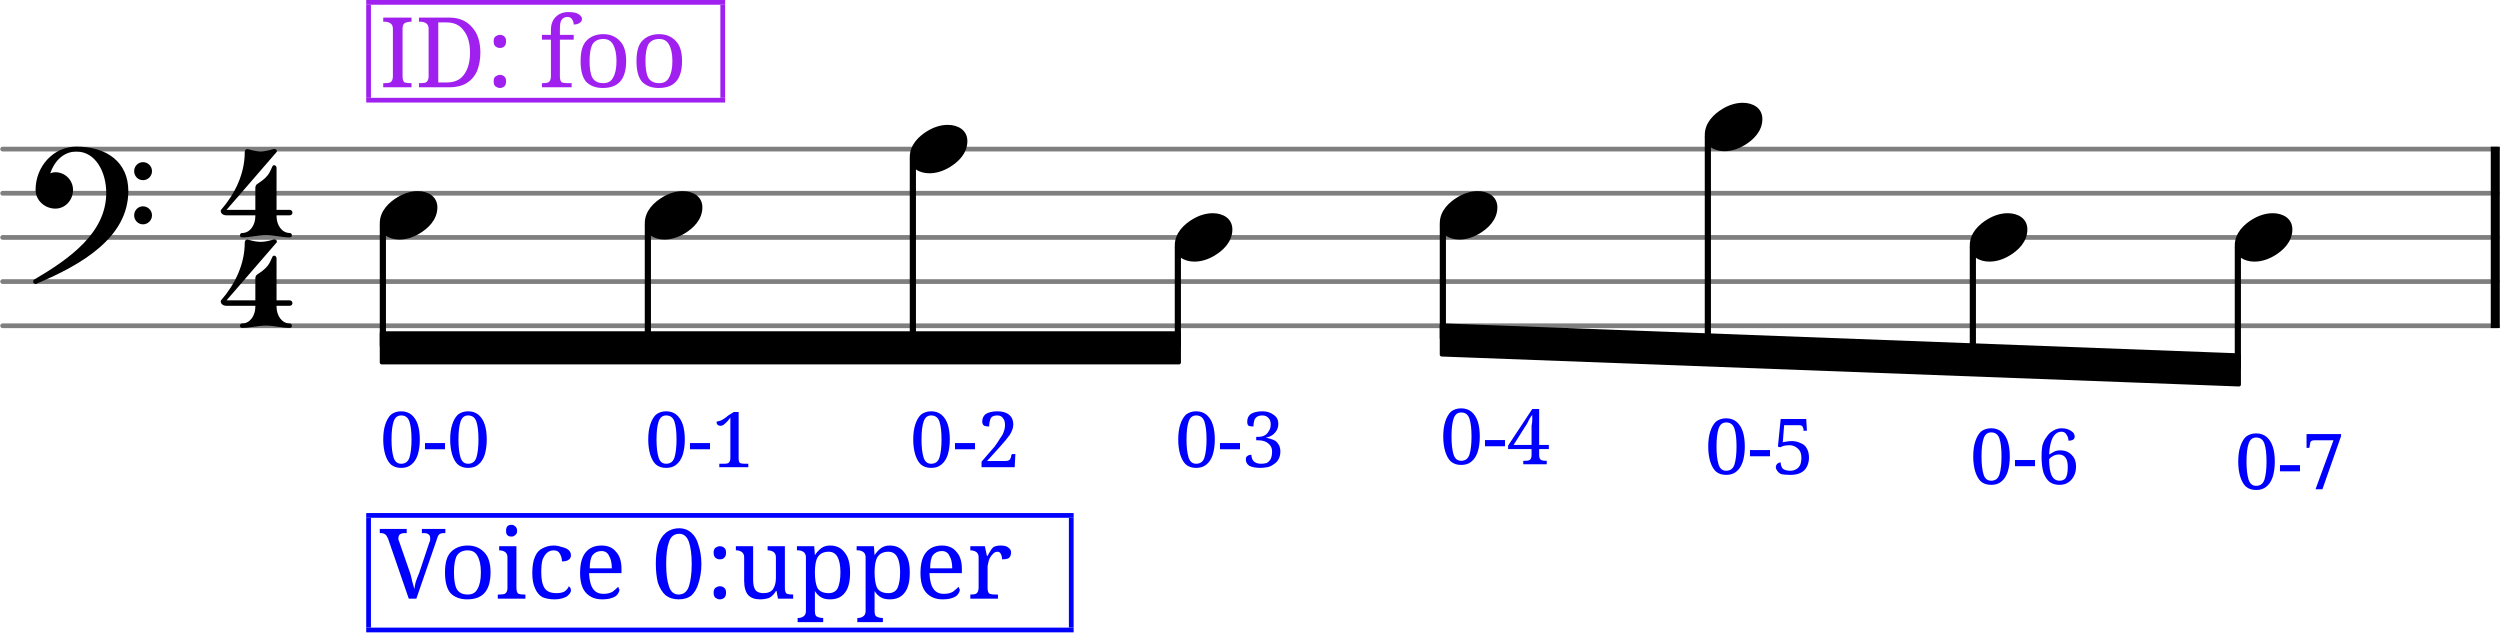
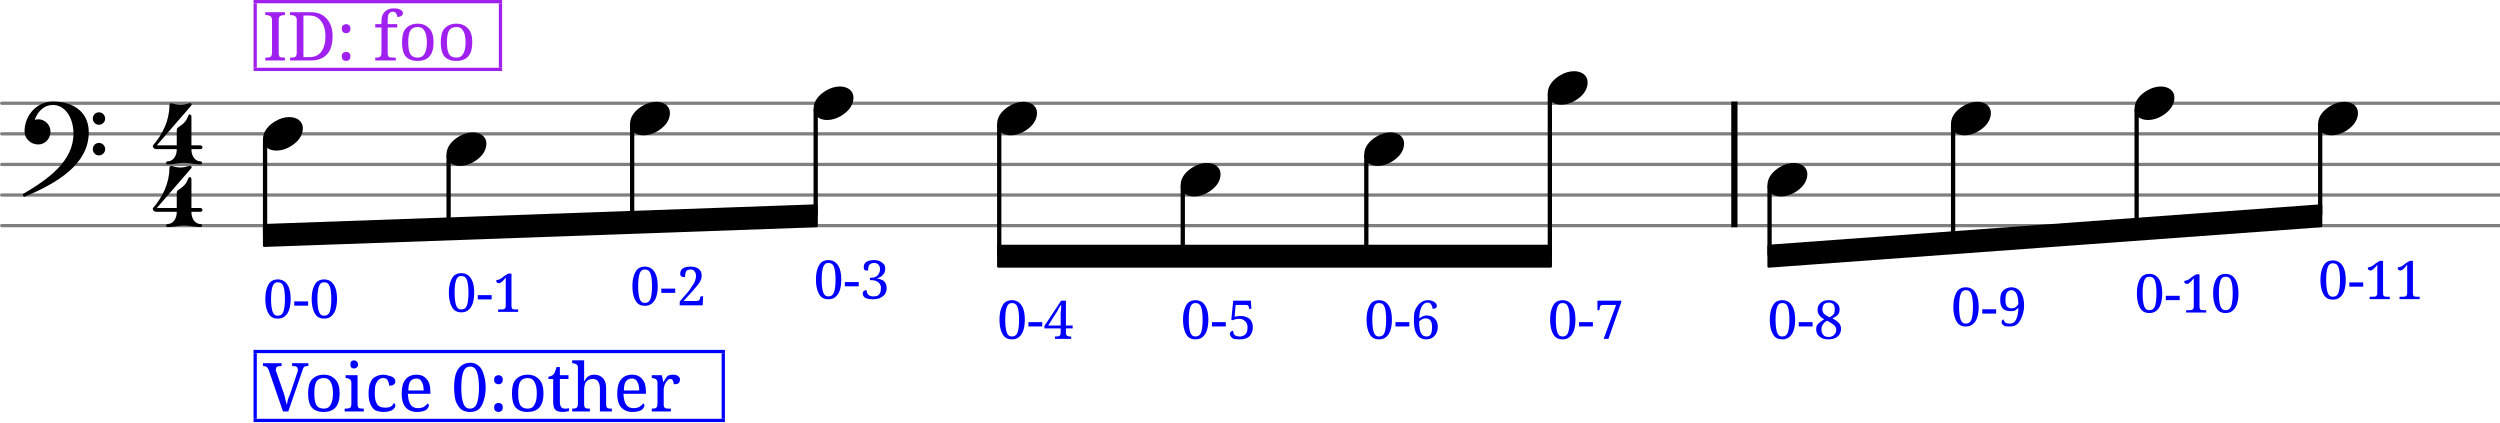
- <svg xmlns="http://www.w3.org/2000/svg" version="1.2" width="89.51mm" height="22.64mm" viewBox="0 0 56.593 14.317">
+ <svg xmlns="http://www.w3.org/2000/svg" version="1.2" width="129.25mm" height="21.82mm" viewBox="0 0 81.722 13.797">
  <style text="style/css">

tspan { white-space: pre; }

</style>
  <g color="rgb(49.804%, 49.804%, 49.804%)">
-     <line transform="translate(0, 7.3754)" stroke-linejoin="round" stroke-linecap="round" stroke-width="0.107" stroke="currentColor" x1="0.054" y1="-0" x2="56.54" y2="-0" />
-     <line transform="translate(0, 6.3754)" stroke-linejoin="round" stroke-linecap="round" stroke-width="0.107" stroke="currentColor" x1="0.054" y1="-0" x2="56.54" y2="-0" />
-     <line transform="translate(0, 5.3754)" stroke-linejoin="round" stroke-linecap="round" stroke-width="0.107" stroke="currentColor" x1="0.054" y1="-0" x2="56.54" y2="-0" />
-     <line transform="translate(0, 4.3754)" stroke-linejoin="round" stroke-linecap="round" stroke-width="0.107" stroke="currentColor" x1="0.054" y1="-0" x2="56.54" y2="-0" />
-     <line transform="translate(0, 3.3754)" stroke-linejoin="round" stroke-linecap="round" stroke-width="0.107" stroke="currentColor" x1="0.054" y1="-0" x2="56.54" y2="-0" />
+     <line transform="translate(0, 7.3754)" stroke-linejoin="round" stroke-linecap="round" stroke-width="0.107" stroke="currentColor" x1="0.054" y1="-0" x2="81.722" y2="-0" />
+     <line transform="translate(0, 6.3754)" stroke-linejoin="round" stroke-linecap="round" stroke-width="0.107" stroke="currentColor" x1="0.054" y1="-0" x2="81.722" y2="-0" />
+     <line transform="translate(0, 5.3754)" stroke-linejoin="round" stroke-linecap="round" stroke-width="0.107" stroke="currentColor" x1="0.054" y1="-0" x2="81.722" y2="-0" />
+     <line transform="translate(0, 4.3754)" stroke-linejoin="round" stroke-linecap="round" stroke-width="0.107" stroke="currentColor" x1="0.054" y1="-0" x2="81.722" y2="-0" />
+     <line transform="translate(0, 3.3754)" stroke-linejoin="round" stroke-linecap="round" stroke-width="0.107" stroke="currentColor" x1="0.054" y1="-0" x2="81.722" y2="-0" />
  </g>
-   <rect transform="translate(56.3895, 5.3754)" x="0" y="-2.054" width="0.204" height="4.107" ry="0" fill="currentColor" />
-   <rect transform="translate(44.6631, 5.3754)" x="-0.07" y="0.179" width="0.14" height="2.594" ry="0.044" fill="currentColor" />
+   <rect transform="translate(56.5934, 5.3754)" x="0" y="-2.054" width="0.204" height="4.107" ry="0" fill="currentColor" />
+   <path transform="translate(57.7758, 5.8754) scale(0.004, -0.004)" d="M215 137c57 0 111 -29 111 -92c0 -71 -54 -120 -101 -148c-35 -21 -74 -34 -114 -34c-57 0 -111 29 -111 92c0 71 54 120 101 148c35 21 74 34 114 34z" fill="currentColor" />
  <g color="rgb(0%, 0%, 100%)">
-     <text transform="translate(44.5934, 10.9622)" font-family="serif" font-size="1.746" text-anchor="start" fill="currentColor">
-       <tspan>0-6</tspan>
+     <text transform="translate(57.7758, 11.0781)" font-family="serif" font-size="1.746" text-anchor="start" fill="currentColor">
+       <tspan>0-8</tspan>
    </text>
  </g>
-   <path transform="translate(44.5934, 5.3754) scale(0.004, -0.004)" d="M215 137c57 0 111 -29 111 -92c0 -71 -54 -120 -101 -148c-35 -21 -74 -34 -114 -34c-57 0 -111 29 -111 92c0 71 54 120 101 148c35 21 74 34 114 34z" fill="currentColor" />
-   <rect transform="translate(38.6631, 5.3754)" x="-0.07" y="-2.321" width="0.14" height="4.869" ry="0.044" fill="currentColor" />
-   <g color="rgb(0%, 0%, 100%)">
-     <text transform="translate(38.5934, 10.7366)" font-family="serif" font-size="1.746" text-anchor="start" fill="currentColor">
-       <tspan>0-5</tspan>
-     </text>
-   </g>
-   <path transform="translate(38.5934, 2.8754) scale(0.004, -0.004)" d="M215 137c57 0 111 -29 111 -92c0 -71 -54 -120 -101 -148c-35 -21 -74 -34 -114 -34c-57 0 -111 29 -111 92c0 71 54 120 101 148c35 21 74 34 114 34z" fill="currentColor" />
-   <rect transform="translate(32.6631, 5.3754)" x="-0.07" y="-0.321" width="0.14" height="2.645" ry="0.044" fill="currentColor" />
-   <g color="rgb(0%, 0%, 100%)">
-     <text transform="translate(32.5934, 10.511)" font-family="serif" font-size="1.746" text-anchor="start" fill="currentColor">
-       <tspan>0-4</tspan>
-     </text>
-   </g>
-   <path transform="translate(32.5934, 4.8754) scale(0.004, -0.004)" d="M215 137c57 0 111 -29 111 -92c0 -71 -54 -120 -101 -148c-35 -21 -74 -34 -114 -34c-57 0 -111 29 -111 92c0 71 54 120 101 148c35 21 74 34 114 34z" fill="currentColor" />
-   <polygon transform="translate(8.5934, 7.8754)" stroke-linejoin="round" stroke-linecap="round" stroke-width="0.089" fill="currentColor" stroke="currentColor" points="18.095 -0.331 18.095 0.331 0.044 0.331 0.044 -0.331" />
-   <polygon transform="translate(32.5934, 7.6968)" stroke-linejoin="round" stroke-linecap="round" stroke-width="0.089" fill="currentColor" stroke="currentColor" points="18.095 0.348 18.095 1.009 0.044 0.331 0.044 -0.331" />
-   <rect transform="translate(50.6631, 5.3754)" x="-0.07" y="0.179" width="0.14" height="2.818" ry="0.044" fill="currentColor" />
+   <rect transform="translate(57.8455, 5.3754)" x="-0.07" y="0.679" width="0.14" height="2.316" ry="0.044" fill="currentColor" />
+   <rect transform="translate(38.6631, 5.3754)" x="-0.07" y="0.679" width="0.14" height="2.321" ry="0.044" fill="currentColor" />
+   <rect transform="translate(50.6631, 5.3754)" x="-0.07" y="-2.321" width="0.14" height="5.321" ry="0.044" fill="currentColor" />
  <g color="rgb(0%, 0%, 100%)">
    <text transform="translate(50.5934, 11.0782)" font-family="serif" font-size="1.746" text-anchor="start" fill="currentColor">
      <tspan>0-7</tspan>
    </text>
  </g>
-   <path transform="translate(50.5934, 5.3754) scale(0.004, -0.004)" d="M215 137c57 0 111 -29 111 -92c0 -71 -54 -120 -101 -148c-35 -21 -74 -34 -114 -34c-57 0 -111 29 -111 92c0 71 54 120 101 148c35 21 74 34 114 34z" fill="currentColor" />
-   <rect transform="translate(8.6631, 5.3754)" x="-0.07" y="-0.321" width="0.14" height="2.821" ry="0.044" fill="currentColor" />
-   <rect transform="translate(26.6631, 5.3754)" x="-0.07" y="0.179" width="0.14" height="2.321" ry="0.044" fill="currentColor" />
+   <path transform="translate(50.5934, 2.8754) scale(0.004, -0.004)" d="M215 137c57 0 111 -29 111 -92c0 -71 -54 -120 -101 -148c-35 -21 -74 -34 -114 -34c-57 0 -111 29 -111 92c0 71 54 120 101 148c35 21 74 34 114 34z" fill="currentColor" />
+   <rect transform="translate(44.6631, 5.3754)" x="-0.07" y="-0.321" width="0.14" height="3.321" ry="0.044" fill="currentColor" />
+   <g color="rgb(0%, 0%, 100%)">
+     <text transform="translate(44.5934, 11.0782)" font-family="serif" font-size="1.746" text-anchor="start" fill="currentColor">
+       <tspan>0-6</tspan>
+     </text>
+   </g>
+   <path transform="translate(44.5934, 4.8754) scale(0.004, -0.004)" d="M215 137c57 0 111 -29 111 -92c0 -71 -54 -120 -101 -148c-35 -21 -74 -34 -114 -34c-57 0 -111 29 -111 92c0 71 54 120 101 148c35 21 74 34 114 34z" fill="currentColor" />
+   <polygon transform="translate(8.5934, 7.6968)" stroke-linejoin="round" stroke-linecap="round" stroke-width="0.089" fill="currentColor" stroke="currentColor" points="18.095 -0.973 18.095 -0.312 0.044 0.331 0.044 -0.331" />
+   <g color="rgb(0%, 0%, 100%)">
+     <text transform="translate(69.7758, 10.2178)" font-family="serif" font-size="1.746" text-anchor="start" fill="currentColor">
+       <tspan>0-10</tspan>
+     </text>
+   </g>
+   <polygon transform="translate(32.5934, 8.3754)" stroke-linejoin="round" stroke-linecap="round" stroke-width="0.089" fill="currentColor" stroke="currentColor" points="18.095 -0.331 18.095 0.331 0.044 0.331 0.044 -0.331" />
+   <polygon transform="translate(57.7758, 8.3754)" stroke-linejoin="round" stroke-linecap="round" stroke-width="0.089" fill="currentColor" stroke="currentColor" points="18.095 -1.652 18.095 -0.991 0.044 0.331 0.044 -0.331" />
+   <rect transform="translate(75.8455, 5.3754)" x="-0.07" y="-1.321" width="0.14" height="3.004" ry="0.044" fill="currentColor" />
+   <g color="rgb(0%, 0%, 100%)">
+     <text transform="translate(75.7758, 9.7786)" font-family="serif" font-size="1.746" text-anchor="start" fill="currentColor">
+       <tspan>0-11</tspan>
+     </text>
+   </g>
+   <path transform="translate(75.7758, 3.8754) scale(0.004, -0.004)" d="M215 137c57 0 111 -29 111 -92c0 -71 -54 -120 -101 -148c-35 -21 -74 -34 -114 -34c-57 0 -111 29 -111 92c0 71 54 120 101 148c35 21 74 34 114 34z" fill="currentColor" />
+   <rect transform="translate(69.8455, 5.3754)" x="-0.07" y="-1.821" width="0.14" height="3.941" ry="0.044" fill="currentColor" />
+   <path transform="translate(69.7758, 3.3754) scale(0.004, -0.004)" d="M215 137c57 0 111 -29 111 -92c0 -71 -54 -120 -101 -148c-35 -21 -74 -34 -114 -34c-57 0 -111 29 -111 92c0 71 54 120 101 148c35 21 74 34 114 34z" fill="currentColor" />
+   <rect transform="translate(63.8455, 5.3754)" x="-0.07" y="-1.321" width="0.14" height="3.878" ry="0.044" fill="currentColor" />
+   <g color="rgb(0%, 0%, 100%)">
+     <text transform="translate(63.7758, 10.657)" font-family="serif" font-size="1.746" text-anchor="start" fill="currentColor">
+       <tspan>0-9</tspan>
+     </text>
+   </g>
+   <path transform="translate(63.7758, 3.8754) scale(0.004, -0.004)" d="M215 137c57 0 111 -29 111 -92c0 -71 -54 -120 -101 -148c-35 -21 -74 -34 -114 -34c-57 0 -111 29 -111 92c0 71 54 120 101 148c35 21 74 34 114 34z" fill="currentColor" />
+   <g color="rgb(0%, 0%, 100%)">
+     <text transform="translate(38.5934, 11.0782)" font-family="serif" font-size="1.746" text-anchor="start" fill="currentColor">
+       <tspan>0-5</tspan>
+     </text>
+   </g>
+   <rect transform="translate(14.6631, 5.3754)" x="-0.07" y="-0.321" width="0.14" height="2.427" ry="0.044" fill="currentColor" />
+   <g color="rgb(0%, 0%, 100%)">
+     <text transform="translate(14.5934, 10.1947)" font-family="serif" font-size="1.746" text-anchor="start" fill="currentColor">
+       <tspan>0-1</tspan>
+     </text>
+   </g>
+   <path transform="translate(14.5934, 4.8754) scale(0.004, -0.004)" d="M215 137c57 0 111 -29 111 -92c0 -71 -54 -120 -101 -148c-35 -21 -74 -34 -114 -34c-57 0 -111 29 -111 92c0 71 54 120 101 148c35 21 74 34 114 34z" fill="currentColor" />
+   <rect transform="translate(8.6631, 5.3754)" x="-0.07" y="-0.821" width="0.14" height="3.139" ry="0.044" fill="currentColor" />
  <path transform="translate(5, 5.3754) scale(0.004, -0.004)" d="M203 301c22 15 45 30 61 51c12 15 19 34 27 51c2 4 5 6 9 6c6 0 14 -6 14 -15v-238h74c10 0 16 -8 16 -16s-6 -15 -16 -15h-74v-5c0 -49 29 -95 75 -95c8 0 12 -7 12 -13s-4 -12 -12 -12c-45 0 -90 13 -135 13s-90 -13 -135 -13c-8 0 -12 6 -12 12s4 13 12 13 c46 0 75 46 75 95v5h-163c-24 0 -33 15 -33 24c0 3 1 6 2 7c80 92 134 205 134 327c0 10 6 17 14 17h3c24 -7 48 -13 73 -13s48 6 72 13c2 1 4 1 6 1c9 0 14 -7 14 -13c0 -2 0 -3 -2 -5l-283 -327h163v122c0 9 2 18 9 23z" fill="currentColor" />
  <path transform="translate(5, 7.424) scale(0.004, -0.004)" d="M203 301c22 15 45 30 61 51c12 15 19 34 27 51c2 4 5 6 9 6c6 0 14 -6 14 -15v-238h74c10 0 16 -8 16 -16s-6 -15 -16 -15h-74v-5c0 -49 29 -95 75 -95c8 0 12 -7 12 -13s-4 -12 -12 -12c-45 0 -90 13 -135 13s-90 -13 -135 -13c-8 0 -12 6 -12 12s4 13 12 13 c46 0 75 46 75 95v5h-163c-24 0 -33 15 -33 24c0 3 1 6 2 7c80 92 134 205 134 327c0 10 6 17 14 17h3c24 -7 48 -13 73 -13s48 6 72 13c2 1 4 1 6 1c9 0 14 -7 14 -13c0 -2 0 -3 -2 -5l-283 -327h163v122c0 9 2 18 9 23z" fill="currentColor" />
  <path transform="translate(0.8, 4.3754) scale(0.004, -0.004)" d="M558 -125c0 28 22 51 50 51s51 -23 51 -51s-23 -51 -51 -51s-50 23 -50 51zM558 125c0 28 22 51 50 51s51 -23 51 -51s-23 -51 -51 -51s-50 23 -50 51zM231 264c172 0 294 -88 294 -251c0 -263 -262 -416 -515 -523c-3 -3 -7 -4 -10 -4c-7 0 -14 7 -14 14c0 3 1 7 4 10 c201 118 410 265 410 492c0 119 -61 234 -169 234c-72 0 -124 -53 -148 -123c10 4 19 6 29 6c55 0 100 -45 100 -100c0 -58 -44 -106 -100 -106c-60 0 -112 47 -112 106c0 133 101 245 231 245z" fill="currentColor" />
  <g color="rgb(0%, 0%, 100%)">
-     <rect transform="translate(8.5934, 14.3173)" x="-0.307" y="-0.107" width="16.017" height="0.107" ry="0" fill="currentColor" />
-     <rect transform="translate(8.5934, 11.7235)" x="-0.307" y="-0.107" width="16.017" height="0.107" ry="0" fill="currentColor" />
-     <rect transform="translate(8.2861, 13.5547)" x="0" y="-1.831" width="0.107" height="2.486" ry="0" fill="currentColor" />
-     <rect transform="translate(24.1958, 13.5547)" x="0" y="-1.831" width="0.107" height="2.486" ry="0" fill="currentColor" />
-     <text transform="translate(8.5934, 13.5547)" font-family="serif" font-size="2.2" text-anchor="start" fill="currentColor">
-       <tspan>Voice 0:upper</tspan>
+     <rect transform="translate(8.5934, 13.7972)" x="-0.307" y="-0.107" width="15.41" height="0.107" ry="0" fill="currentColor" />
+     <rect transform="translate(8.5934, 11.5448)" x="-0.307" y="-0.107" width="15.41" height="0.107" ry="0" fill="currentColor" />
+     <rect transform="translate(8.2861, 13.4519)" x="0" y="-1.907" width="0.107" height="2.145" ry="0" fill="currentColor" />
+     <rect transform="translate(23.5888, 13.4519)" x="0" y="-1.907" width="0.107" height="2.145" ry="0" fill="currentColor" />
+     <text transform="translate(8.5934, 13.4519)" font-family="serif" font-size="2.2" text-anchor="start" fill="currentColor">
+       <tspan>Voice 0:other</tspan>
    </text>
  </g>
  <g color="rgb(0%, 0%, 100%)">
-     <text transform="translate(8.5934, 10.5782)" font-family="serif" font-size="1.746" text-anchor="start" fill="currentColor">
+     <text transform="translate(8.5934, 10.3995)" font-family="serif" font-size="1.746" text-anchor="start" fill="currentColor">
      <tspan>0-0</tspan>
    </text>
  </g>
  <g color="rgb(62.745%, 12.549%, 94.118%)">
    <rect transform="translate(8.5934, 2.3218)" x="-0.307" y="-0.107" width="8.126" height="0.107" ry="0" fill="currentColor" />
    <rect transform="translate(8.5934, 0.1073)" x="-0.307" y="-0.107" width="8.126" height="0.107" ry="0" fill="currentColor" />
    <rect transform="translate(8.2861, 1.9765)" x="0" y="-1.869" width="0.107" height="2.107" ry="0" fill="currentColor" />
    <rect transform="translate(16.3049, 1.9765)" x="0" y="-1.869" width="0.107" height="2.107" ry="0" fill="currentColor" />
    <text transform="translate(8.5934, 1.9765)" font-family="serif" font-size="2.2" text-anchor="start" fill="currentColor">
      <tspan>ID: foo</tspan>
    </text>
  </g>
-   <path transform="translate(8.5934, 4.8754) scale(0.004, -0.004)" d="M215 137c57 0 111 -29 111 -92c0 -71 -54 -120 -101 -148c-35 -21 -74 -34 -114 -34c-57 0 -111 29 -111 92c0 71 54 120 101 148c35 21 74 34 114 34z" fill="currentColor" />
-   <path transform="translate(20.5934, 3.3754) scale(0.004, -0.004)" d="M215 137c57 0 111 -29 111 -92c0 -71 -54 -120 -101 -148c-35 -21 -74 -34 -114 -34c-57 0 -111 29 -111 92c0 71 54 120 101 148c35 21 74 34 114 34z" fill="currentColor" />
+   <path transform="translate(8.5934, 4.3754) scale(0.004, -0.004)" d="M215 137c57 0 111 -29 111 -92c0 -71 -54 -120 -101 -148c-35 -21 -74 -34 -114 -34c-57 0 -111 29 -111 92c0 71 54 120 101 148c35 21 74 34 114 34z" fill="currentColor" />
+   <path transform="translate(38.5934, 5.8754) scale(0.004, -0.004)" d="M215 137c57 0 111 -29 111 -92c0 -71 -54 -120 -101 -148c-35 -21 -74 -34 -114 -34c-57 0 -111 29 -111 92c0 71 54 120 101 148c35 21 74 34 114 34z" fill="currentColor" />
+   <rect transform="translate(32.6631, 5.3754)" x="-0.07" y="-1.321" width="0.14" height="4.321" ry="0.044" fill="currentColor" />
  <g color="rgb(0%, 0%, 100%)">
-     <text transform="translate(26.5934, 10.5782)" font-family="serif" font-size="1.746" text-anchor="start" fill="currentColor">
+     <text transform="translate(32.5934, 11.0782)" font-family="serif" font-size="1.746" text-anchor="start" fill="currentColor">
+       <tspan>0-4</tspan>
+     </text>
+   </g>
+   <path transform="translate(32.5934, 3.8754) scale(0.004, -0.004)" d="M215 137c57 0 111 -29 111 -92c0 -71 -54 -120 -101 -148c-35 -21 -74 -34 -114 -34c-57 0 -111 29 -111 92c0 71 54 120 101 148c35 21 74 34 114 34z" fill="currentColor" />
+   <rect transform="translate(26.6631, 5.3754)" x="-0.07" y="-1.821" width="0.14" height="3.502" ry="0.044" fill="currentColor" />
+   <g color="rgb(0%, 0%, 100%)">
+     <text transform="translate(26.5934, 9.7674)" font-family="serif" font-size="1.746" text-anchor="start" fill="currentColor">
      <tspan>0-3</tspan>
    </text>
  </g>
-   <path transform="translate(26.5934, 5.3754) scale(0.004, -0.004)" d="M215 137c57 0 111 -29 111 -92c0 -71 -54 -120 -101 -148c-35 -21 -74 -34 -114 -34c-57 0 -111 29 -111 92c0 71 54 120 101 148c35 21 74 34 114 34z" fill="currentColor" />
-   <rect transform="translate(20.6631, 5.3754)" x="-0.07" y="-1.821" width="0.14" height="4.321" ry="0.044" fill="currentColor" />
+   <path transform="translate(20.5934, 3.8754) scale(0.004, -0.004)" d="M215 137c57 0 111 -29 111 -92c0 -71 -54 -120 -101 -148c-35 -21 -74 -34 -114 -34c-57 0 -111 29 -111 92c0 71 54 120 101 148c35 21 74 34 114 34z" fill="currentColor" />
  <g color="rgb(0%, 0%, 100%)">
-     <text transform="translate(20.5934, 10.5782)" font-family="serif" font-size="1.746" text-anchor="start" fill="currentColor">
+     <text transform="translate(20.5934, 9.981)" font-family="serif" font-size="1.746" text-anchor="start" fill="currentColor">
      <tspan>0-2</tspan>
    </text>
  </g>
-   <path transform="translate(14.5934, 4.8754) scale(0.004, -0.004)" d="M215 137c57 0 111 -29 111 -92c0 -71 -54 -120 -101 -148c-35 -21 -74 -34 -114 -34c-57 0 -111 29 -111 92c0 71 54 120 101 148c35 21 74 34 114 34z" fill="currentColor" />
-   <rect transform="translate(14.6631, 5.3754)" x="-0.07" y="-0.321" width="0.14" height="2.821" ry="0.044" fill="currentColor" />
-   <g color="rgb(0%, 0%, 100%)">
-     <text transform="translate(14.5934, 10.5782)" font-family="serif" font-size="1.746" text-anchor="start" fill="currentColor">
-       <tspan>0-1</tspan>
-     </text>
-   </g>
+   <rect transform="translate(20.6631, 5.3754)" x="-0.07" y="-1.321" width="0.14" height="3.214" ry="0.044" fill="currentColor" />
+   <path transform="translate(26.5934, 3.3754) scale(0.004, -0.004)" d="M215 137c57 0 111 -29 111 -92c0 -71 -54 -120 -101 -148c-35 -21 -74 -34 -114 -34c-57 0 -111 29 -111 92c0 71 54 120 101 148c35 21 74 34 114 34z" fill="currentColor" />
</svg>
